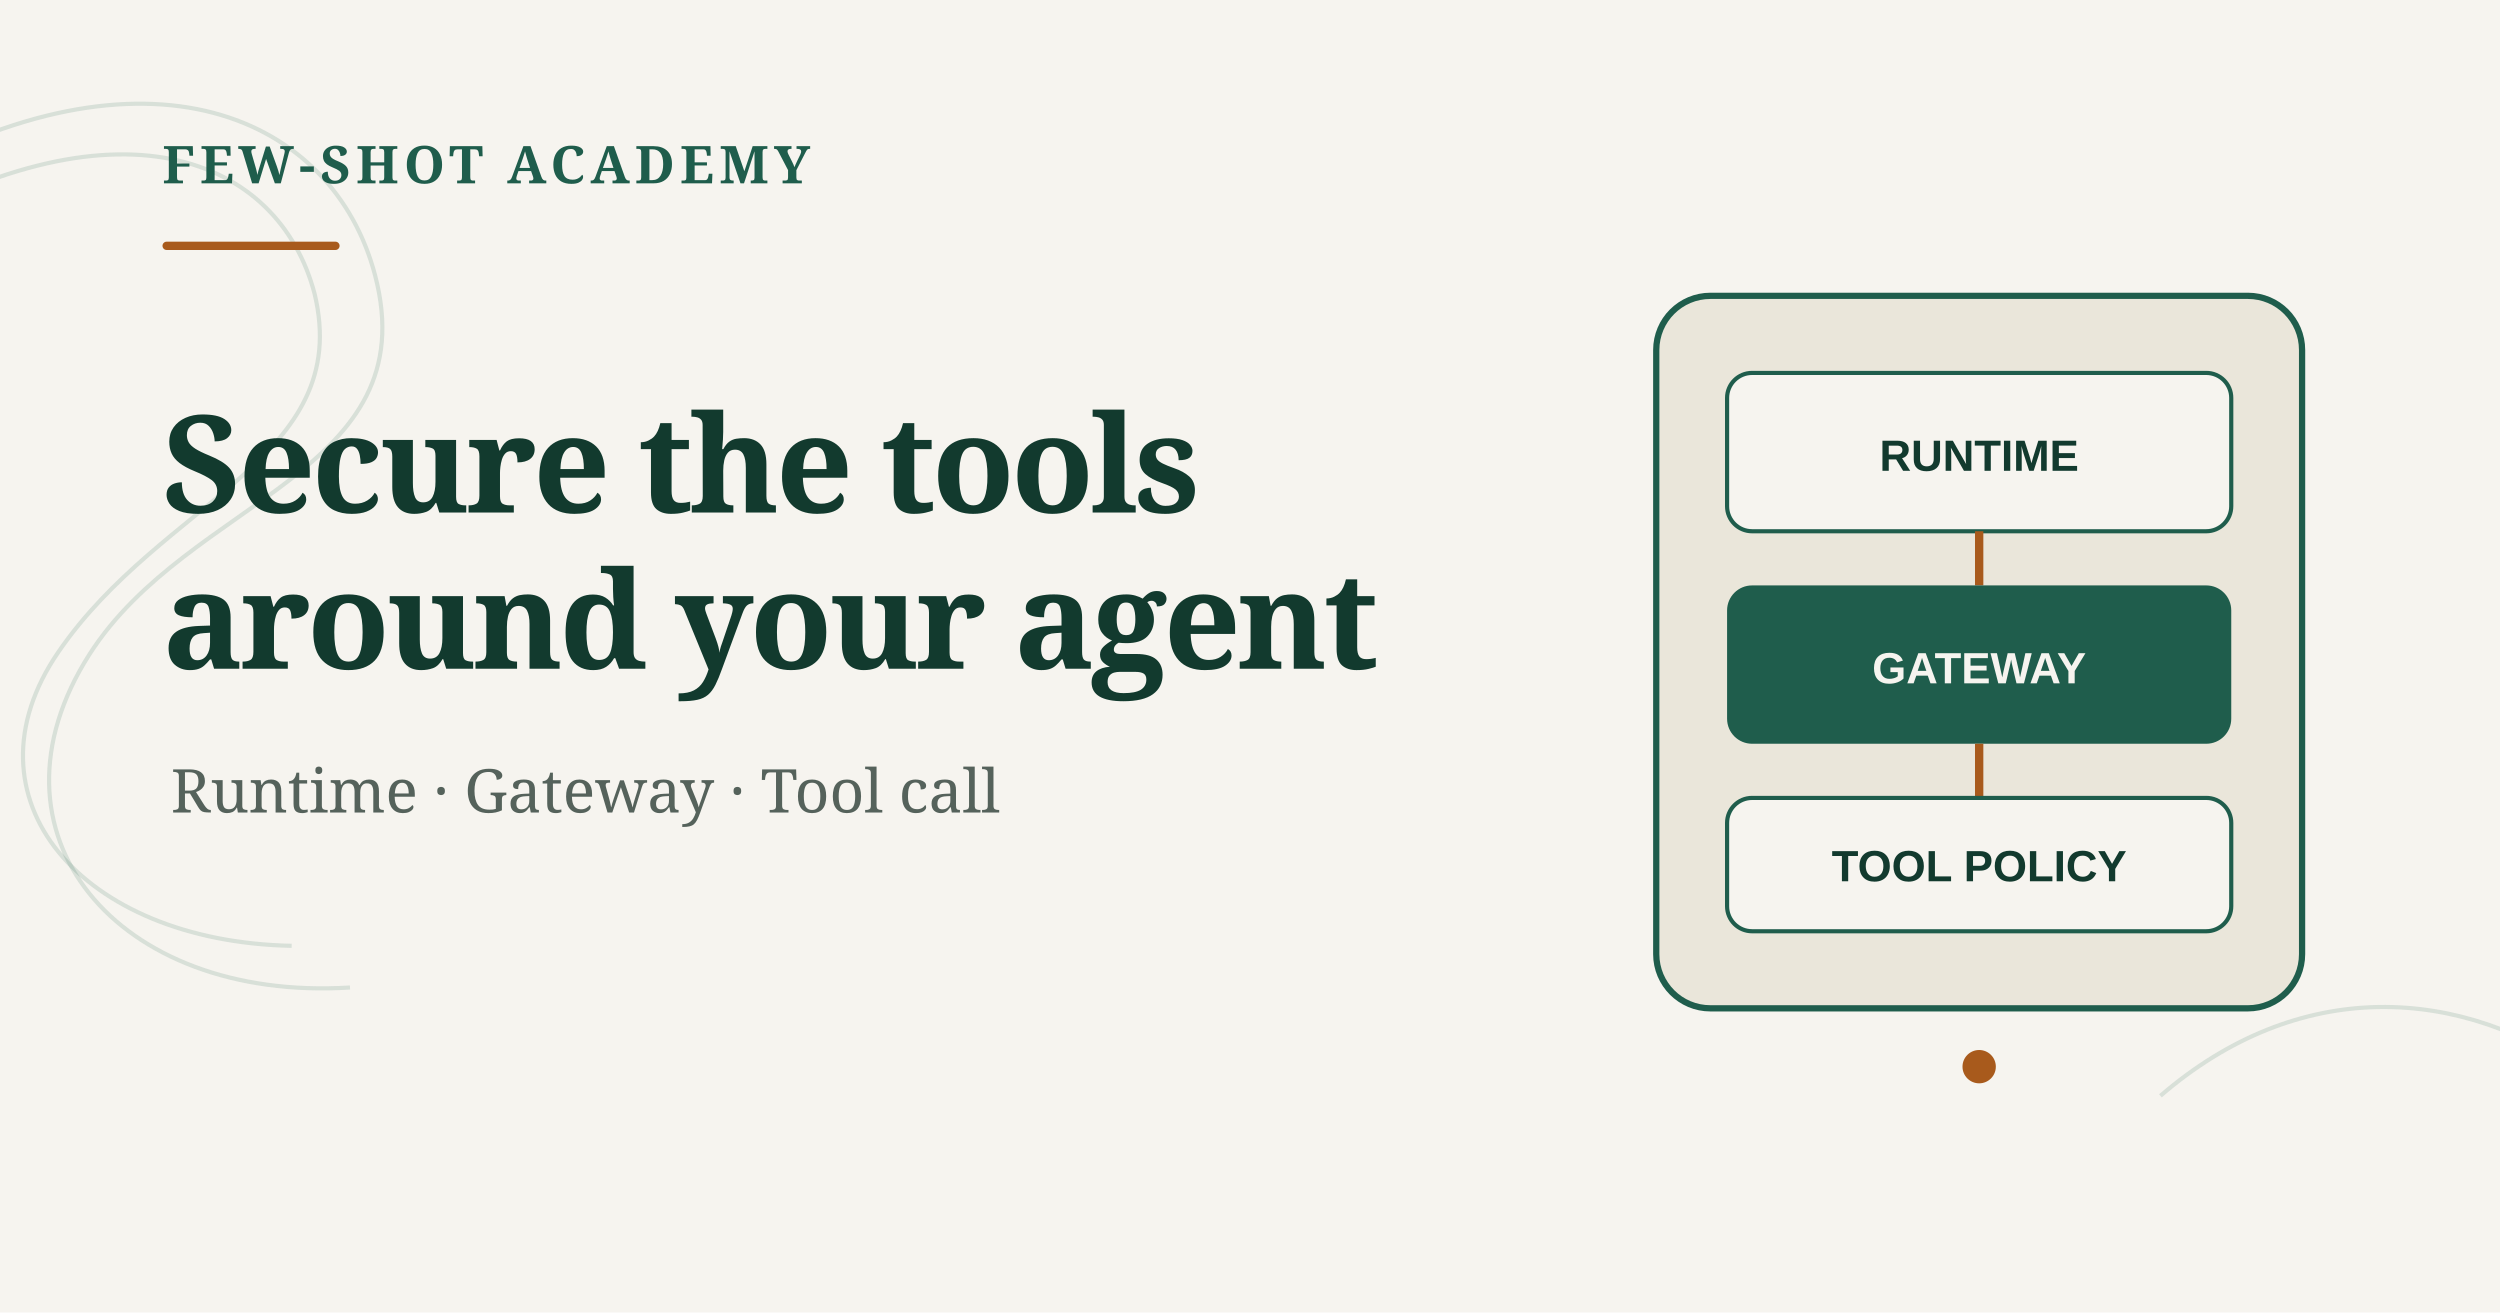
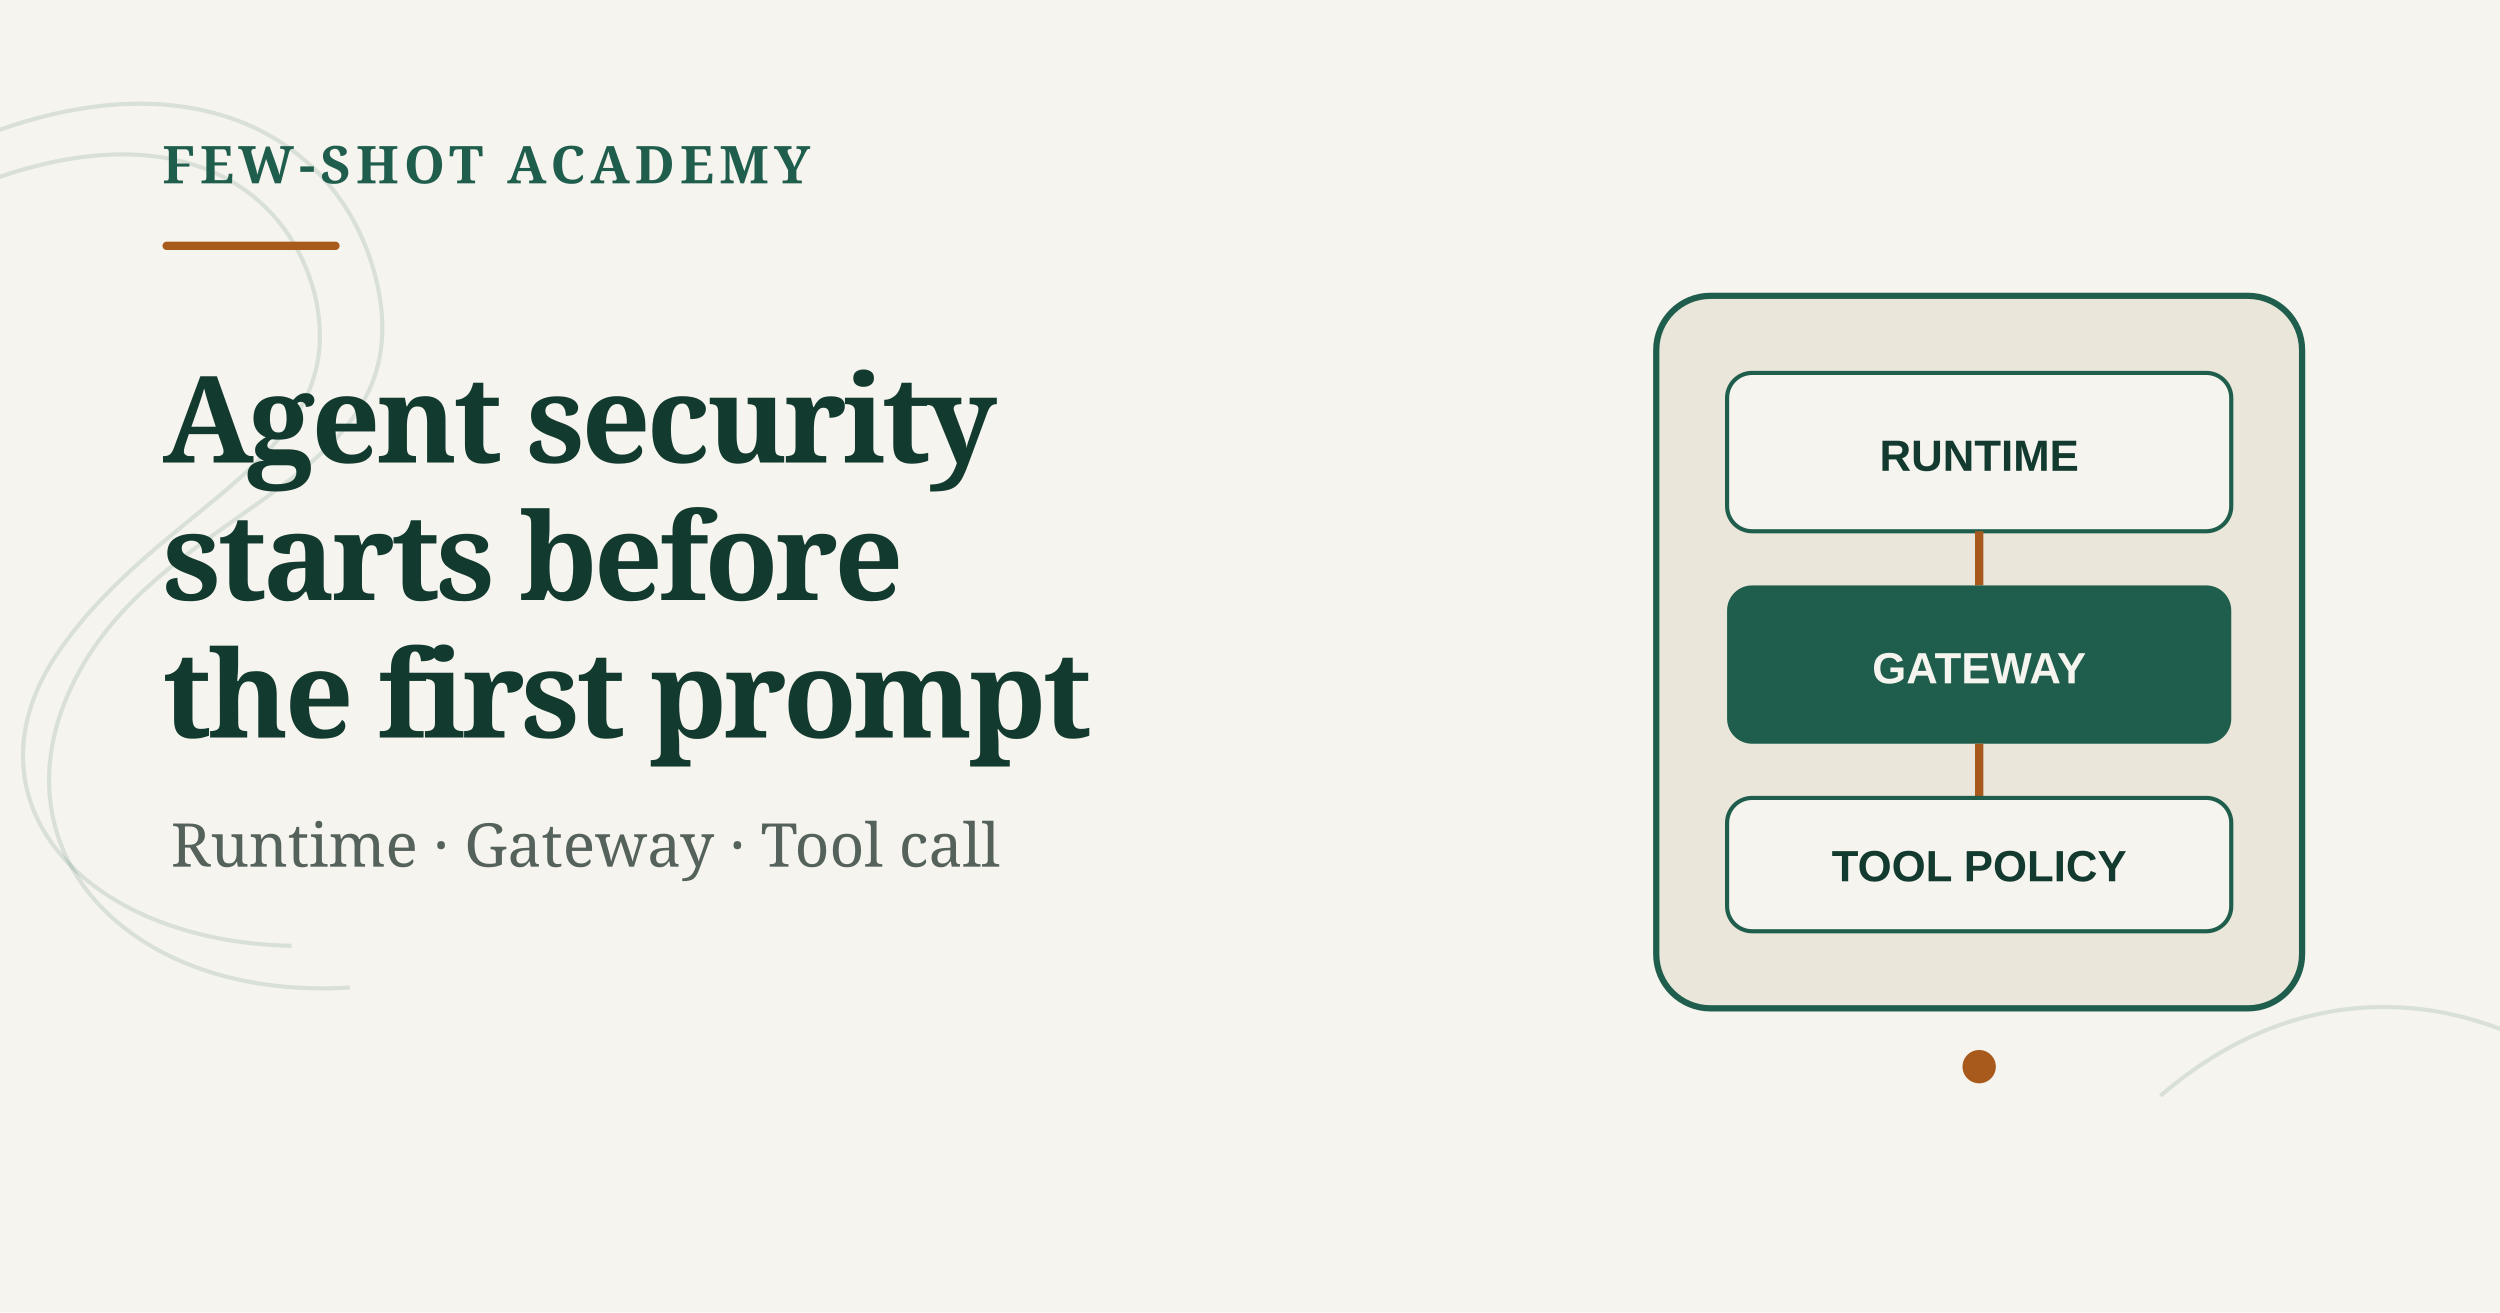
<svg xmlns="http://www.w3.org/2000/svg" width="1200" height="630" viewBox="0 0 1200 630" fill="none">
  <rect width="1200" height="630" fill="#F6F4EF" />
  <g fill="none" stroke="#1F5D4C" stroke-opacity=".14" stroke-width="2">
    <path d="M-55 88C71 15 160 56 180 132C205 227 91 239 43 314C-12 400 56 481 168 474" />
    <path d="M-65 116C57 42 134 76 151 141C170 220 78 240 28 313C-20 383 39 452 140 454" />
    <path d="M1037 526C1103 469 1181 472 1244 518" />
  </g>
  <g font-family="Georgia, 'Iowan Old Style', serif">
    <text x="78" y="88" font-size="25" font-weight="700" letter-spacing="2.5" fill="#1F5D4C">FEW-SHOT ACADEMY</text>
    <rect x="78" y="116" width="85" height="4" rx="2" fill="#A85A1C" />
-     <text x="78" y="246" font-size="65" font-weight="700" letter-spacing="-1.8" fill="#123A2E">Secure the tools</text>
-     <text x="78" y="321" font-size="65" font-weight="700" letter-spacing="-1.8" fill="#123A2E">around your agent</text>
-     <text x="82" y="390" font-size="29" fill="#55625B">Runtime · Gateway · Tool call</text>
+     <text x="78" y="222" font-size="58" font-weight="700" letter-spacing="-1.8" fill="#123A2E">Agent security</text>
+     <text x="78" y="288" font-size="58" font-weight="700" letter-spacing="-1.8" fill="#123A2E">starts before</text>
+     <text x="78" y="354" font-size="58" font-weight="700" letter-spacing="-1.8" fill="#123A2E">the first prompt</text>
+     <text x="82" y="416" font-size="29" fill="#55625B">Runtime · Gateway · Tool call</text>
  </g>
  <g transform="translate(795 142)">
    <rect width="310" height="342" rx="26" fill="#EAE6DA" stroke="#1F5D4C" stroke-width="3" />
    <rect x="34" y="37" width="242" height="76" rx="12" fill="#F6F4EF" stroke="#1F5D4C" stroke-width="2" />
    <text x="155" y="84" text-anchor="middle" font-family="Arial, Helvetica, sans-serif" font-size="21" font-weight="700" fill="#123A2E">RUNTIME</text>
    <path d="M155 113V139" stroke="#A85A1C" stroke-width="4" />
    <rect x="34" y="139" width="242" height="76" rx="12" fill="#1F5D4C" />
    <text x="155" y="186" text-anchor="middle" font-family="Arial, Helvetica, sans-serif" font-size="21" font-weight="700" fill="#F6F4EF">GATEWAY</text>
    <path d="M155 215V241" stroke="#A85A1C" stroke-width="4" />
    <rect x="34" y="241" width="242" height="64" rx="12" fill="#F6F4EF" stroke="#1F5D4C" stroke-width="2" />
    <text x="155" y="281" text-anchor="middle" font-family="Arial, Helvetica, sans-serif" font-size="21" font-weight="700" fill="#123A2E">TOOL POLICY</text>
  </g>
  <circle cx="950" cy="512" r="8" fill="#A85A1C" />
</svg>
